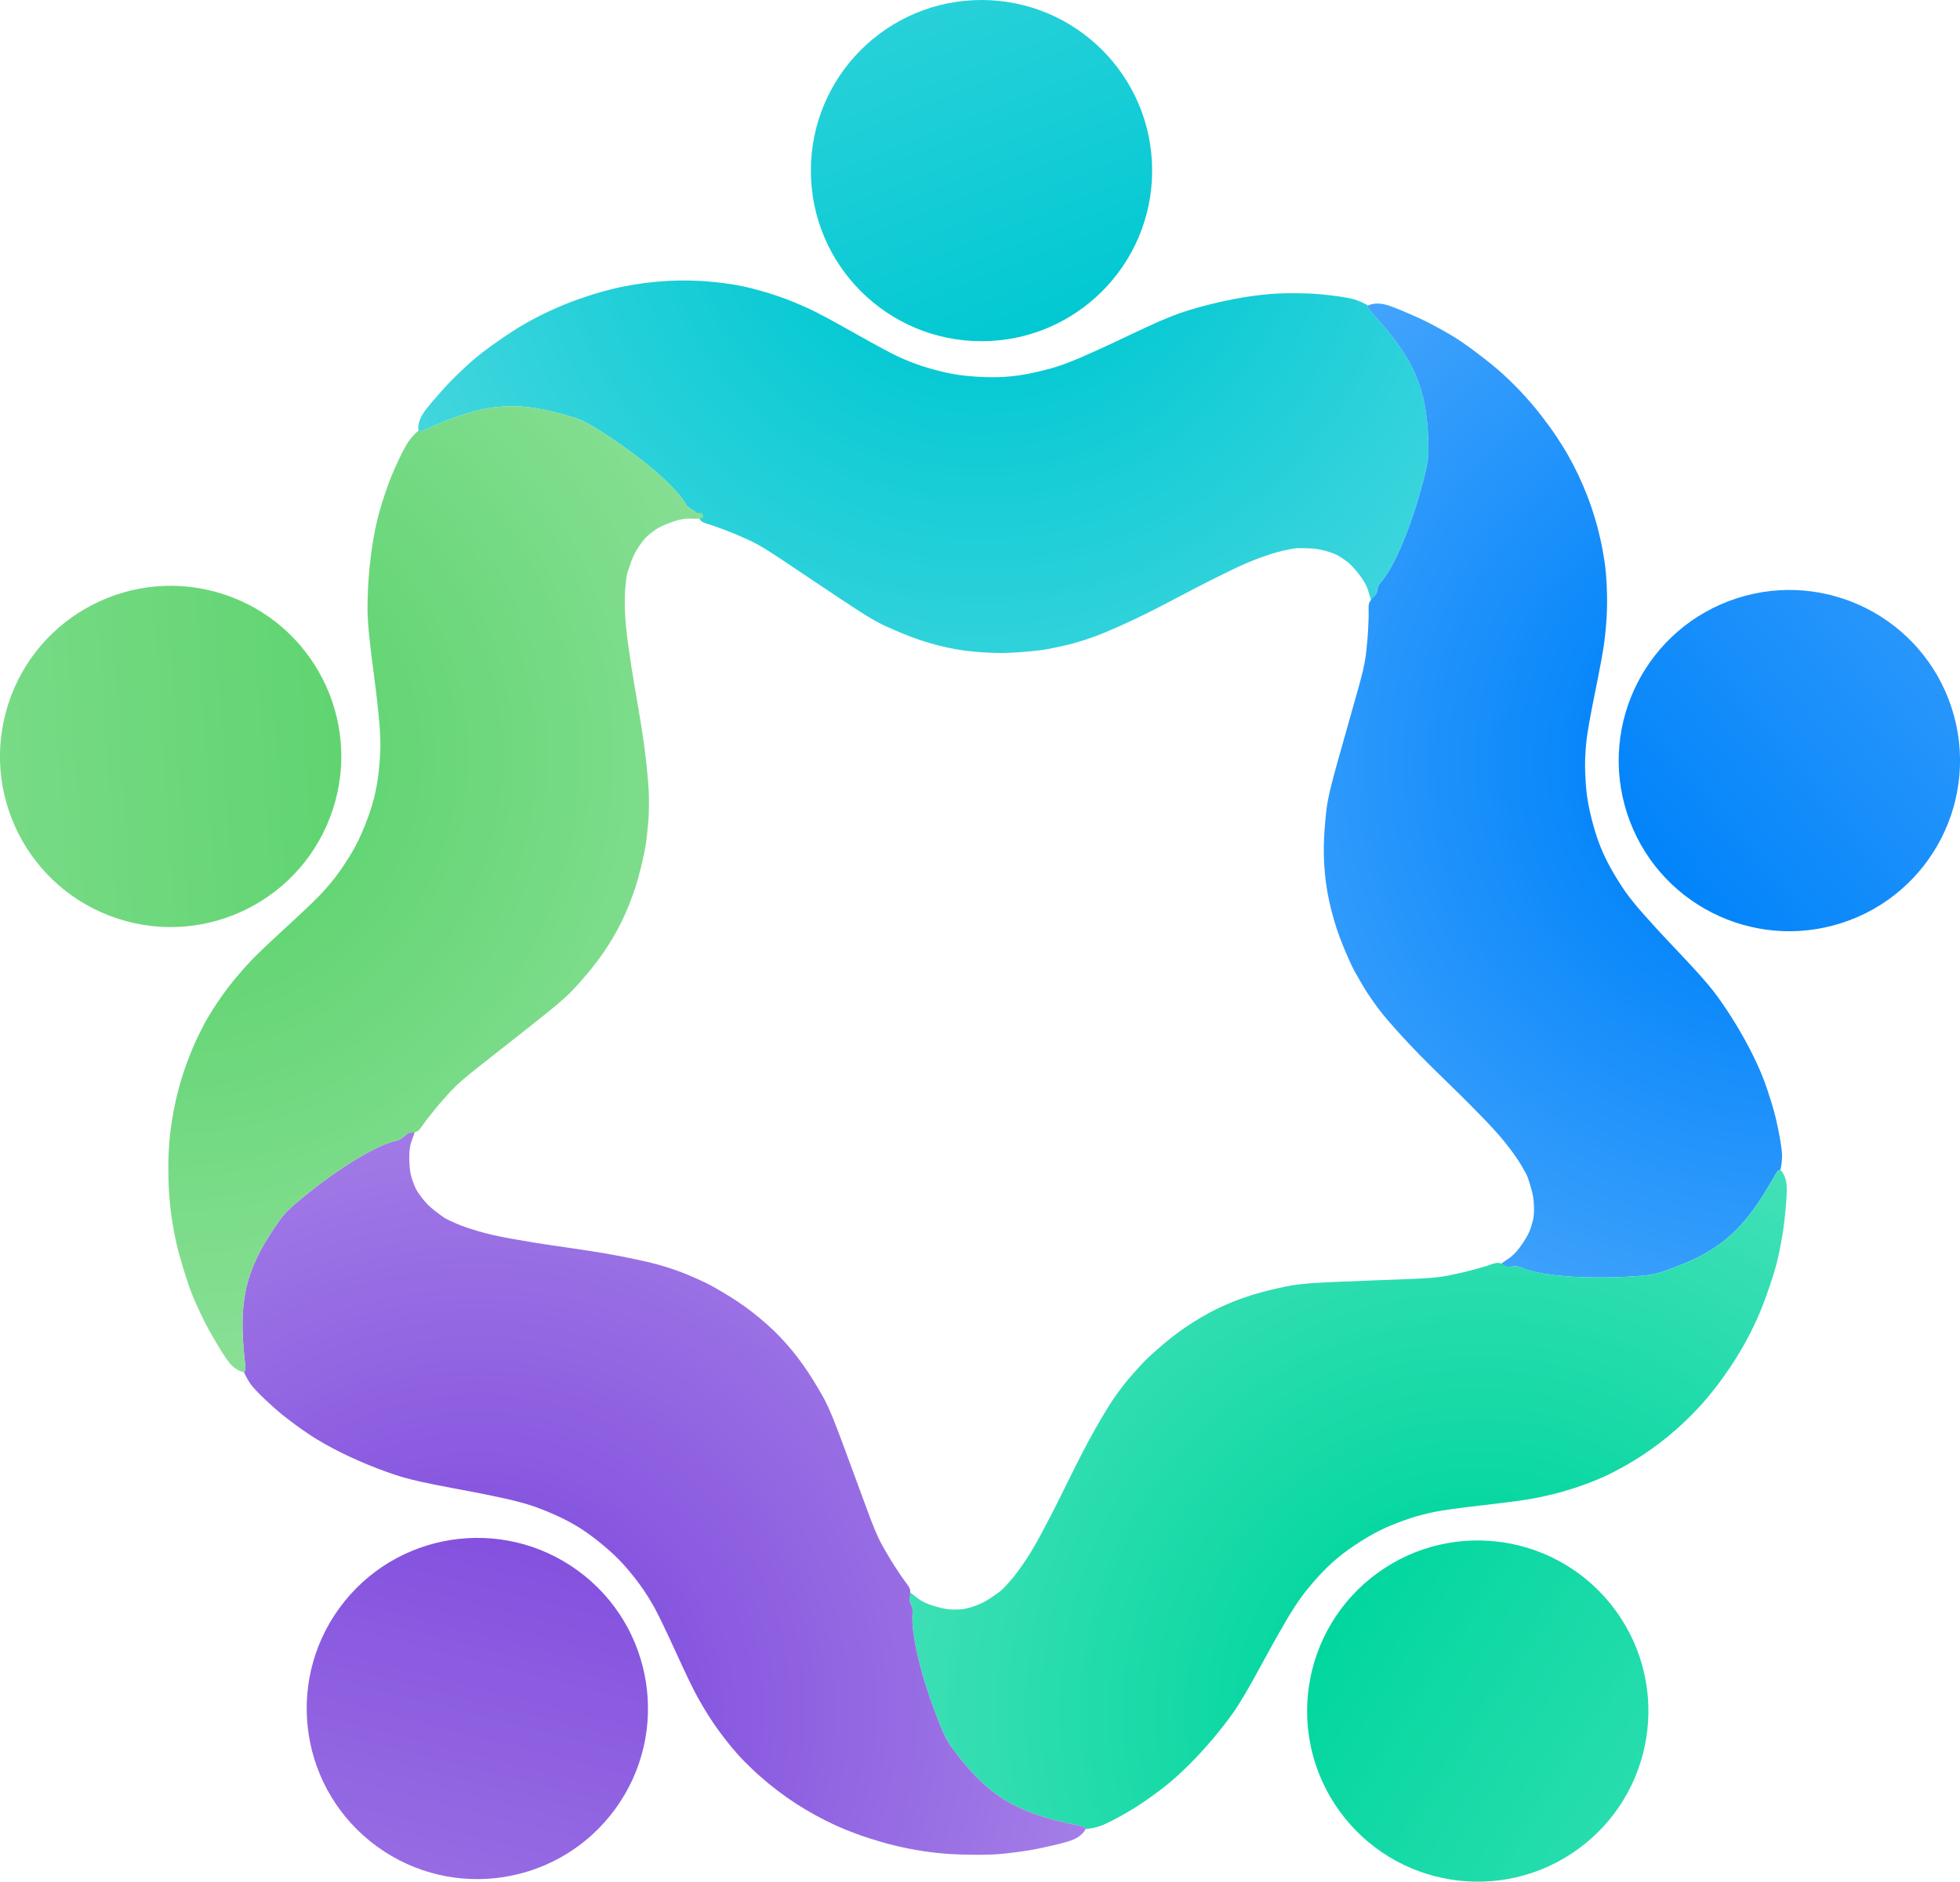
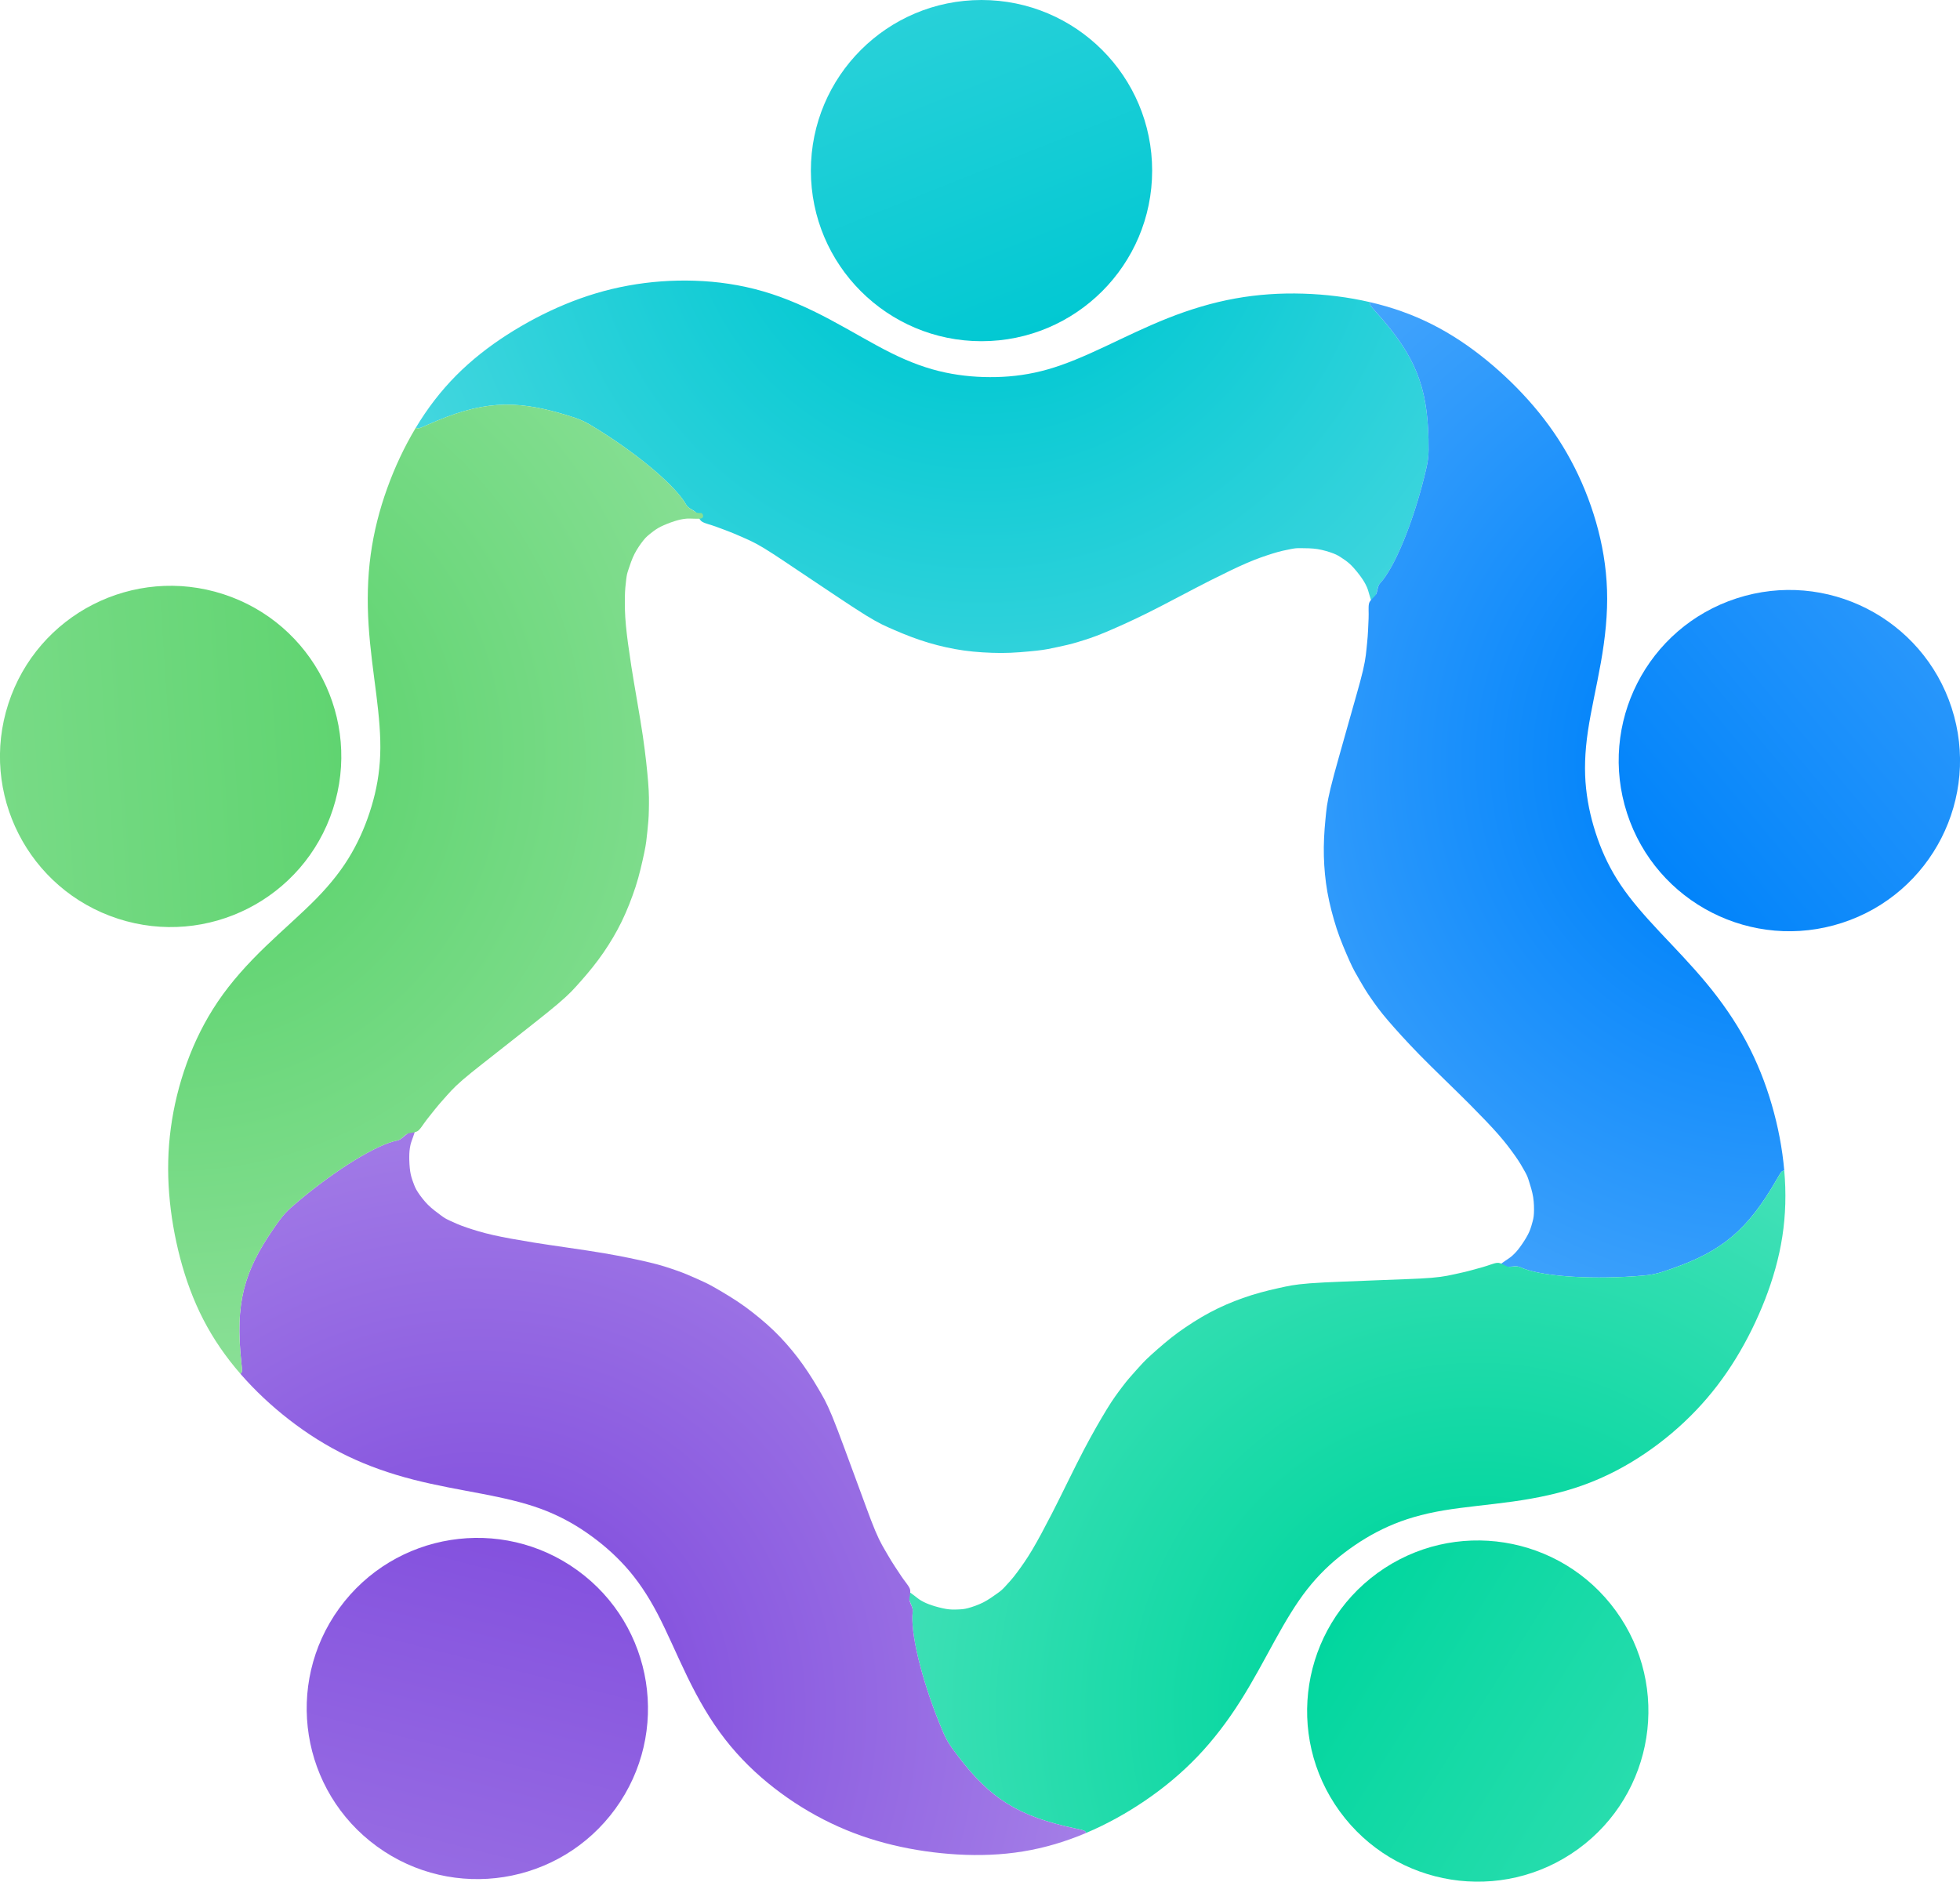
<svg xmlns="http://www.w3.org/2000/svg" viewBox="10.28 9.17 680.45 653.39" width="680.45" height="653.39" role="img" aria-label="Balsm - five identical figures joined in a symmetric ring">
  <defs>
    <radialGradient id="f-emerald" gradientUnits="userSpaceOnUse" cx="351.03" cy="68.41" r="430">
      <stop offset="0.12" stop-color="#5FD470" />
      <stop offset="0.55" stop-color="#8FE19B" />
      <stop offset="1" stop-color="#DCF6E0" />
    </radialGradient>
    <radialGradient id="f-teal" gradientUnits="userSpaceOnUse" cx="351.03" cy="68.41" r="430">
      <stop offset="0.12" stop-color="#00C8D2" />
      <stop offset="0.55" stop-color="#4CD8E0" />
      <stop offset="1" stop-color="#C7F3F5" />
    </radialGradient>
    <radialGradient id="f-blue" gradientUnits="userSpaceOnUse" cx="351.03" cy="68.41" r="430">
      <stop offset="0.12" stop-color="#0083FA" />
      <stop offset="0.55" stop-color="#4CA8FC" />
      <stop offset="1" stop-color="#C7E4FE" />
    </radialGradient>
    <radialGradient id="f-mint" gradientUnits="userSpaceOnUse" cx="351.03" cy="68.41" r="430">
      <stop offset="0.12" stop-color="#00D69E" />
      <stop offset="0.55" stop-color="#4CE2BB" />
      <stop offset="1" stop-color="#C7F6EA" />
    </radialGradient>
    <radialGradient id="f-violet" gradientUnits="userSpaceOnUse" cx="351.03" cy="68.41" r="430">
      <stop offset="0.12" stop-color="#8350DE" />
      <stop offset="0.55" stop-color="#A884E8" />
      <stop offset="1" stop-color="#E4D8F8" />
    </radialGradient>
    <linearGradient id="f-dot-emerald" gradientUnits="userSpaceOnUse" x1="327.3" y1="9.2" x2="374.7" y2="127.7">
      <stop offset="0" stop-color="#79DB87" />
      <stop offset="1" stop-color="#5FD470" />
    </linearGradient>
    <linearGradient id="f-dot-teal" gradientUnits="userSpaceOnUse" x1="327.3" y1="9.2" x2="374.7" y2="127.7">
      <stop offset="0" stop-color="#29D1D9" />
      <stop offset="1" stop-color="#00C8D2" />
    </linearGradient>
    <linearGradient id="f-dot-blue" gradientUnits="userSpaceOnUse" x1="327.3" y1="9.2" x2="374.7" y2="127.7">
      <stop offset="0" stop-color="#2997FB" />
      <stop offset="1" stop-color="#0083FA" />
    </linearGradient>
    <linearGradient id="f-dot-mint" gradientUnits="userSpaceOnUse" x1="327.3" y1="9.2" x2="374.7" y2="127.7">
      <stop offset="0" stop-color="#29DDAE" />
      <stop offset="1" stop-color="#00D69E" />
    </linearGradient>
    <linearGradient id="f-dot-violet" gradientUnits="userSpaceOnUse" x1="327.3" y1="9.2" x2="374.7" y2="127.7">
      <stop offset="0" stop-color="#976CE3" />
      <stop offset="1" stop-color="#8350DE" />
    </linearGradient>
-     <path id="ring-petal-shape-smooth" d="M155.54,158.69 C156.43,159.08 156.51,159.06 159.57,157.67 C178.01,149.31 188.92,148.25 206.17,153.16 C211.95,154.82 213.07,155.31 218.26,158.56 C232.66,167.59 245.03,178.17 248.51,184.44 C249.16,185.62 250.66,186.07 251.69,186.94 C252.53,187.65 252.90,189.72 254.12,190.38 C255.34,191.06 256.90,191.31 259.04,192.12 C261.18,192.93 264.19,193.99 266.94,195.23 C269.70,196.47 271.50,197.09 275.57,199.55 C279.64,202.00 285.45,206.07 291.34,209.95 C297.23,213.83 305.99,219.84 310.91,222.85 C315.83,225.85 317.25,226.39 320.88,227.98 C324.51,229.57 328.68,231.19 332.69,232.37 C336.69,233.55 340.71,234.46 344.90,235.05 C349.10,235.64 353.68,235.89 357.86,235.91 C362.05,235.92 366.79,235.46 370.04,235.12 C373.29,234.78 374.93,234.38 377.36,233.87 C379.80,233.35 381.94,232.89 384.66,232.05 C387.39,231.22 389.76,230.50 393.72,228.85 C397.68,227.19 402.34,225.13 408.43,222.13 C414.51,219.13 424.44,213.76 430.24,210.84 C436.03,207.93 439.56,206.22 443.21,204.64 C446.87,203.06 449.62,202.16 452.15,201.36 C454.69,200.56 456.81,200.13 458.44,199.82 C460.07,199.52 460.37,199.50 461.92,199.51 C463.46,199.51 465.85,199.54 467.72,199.84 C469.59,200.14 471.68,200.77 473.12,201.32 C474.57,201.86 475.35,202.40 476.41,203.11 C477.47,203.81 478.42,204.49 479.48,205.56 C480.54,206.63 481.87,208.26 482.76,209.51 C483.65,210.76 484.20,211.65 484.84,213.08 C485.47,214.50 485.99,217.32 486.56,218.07 C487.11,218.79 487.85,218.45 488.21,217.90 C488.63,217.39 487.69,216.52 488.06,215.43 C488.49,214.15 488.54,212.62 489.46,211.63 C494.35,206.39 500.58,191.35 504.72,174.87 C506.21,168.93 506.33,167.71 506.12,161.70 C505.46,143.78 501.08,133.73 487.43,118.77 C485.17,116.29 485.12,116.23 485.22,115.26 C483.98,114.54 481.83,113.40 479.46,112.88 C477.07,112.36 474.53,111.98 471.79,111.68 C469.04,111.37 466.45,111.11 463.01,111.04 C459.57,110.97 455.28,110.93 451.15,111.27 C447.01,111.62 442.60,112.25 438.19,113.11 C433.78,113.96 428.88,115.15 424.69,116.40 C420.50,117.65 418.46,118.31 413.06,120.63 C407.65,122.95 397.62,127.87 392.25,130.30 C386.87,132.73 384.06,133.97 380.79,135.21 C377.52,136.45 375.52,137.02 372.64,137.75 C369.75,138.48 366.53,139.18 363.51,139.58 C360.48,139.98 357.77,140.19 354.47,140.16 C351.18,140.14 347.04,139.88 343.74,139.44 C340.44,139.01 337.63,138.34 334.70,137.55 C331.76,136.76 329.08,135.91 326.13,134.72 C323.19,133.53 321.85,132.96 317.04,130.42 C312.22,127.88 302.10,122.05 297.26,119.48 C292.41,116.90 290.98,116.27 287.95,114.96 C284.93,113.64 282.17,112.59 279.10,111.58 C276.03,110.57 272.45,109.57 269.54,108.89 C266.63,108.21 264.26,107.86 261.62,107.50 C258.98,107.14 256.35,106.90 253.72,106.74 C251.09,106.59 248.47,106.54 245.86,106.58 C243.25,106.62 240.65,106.77 238.07,107.01 C235.50,107.24 232.94,107.57 230.40,107.99 C227.87,108.41 225.51,108.87 222.87,109.52 C220.23,110.17 217.43,110.96 214.58,111.89 C211.73,112.83 208.74,113.88 205.76,115.12 C202.77,116.36 199.63,117.79 196.68,119.33 C193.73,120.86 191.23,122.27 188.04,124.33 C184.85,126.40 180.51,129.43 177.54,131.72 C174.58,134.02 172.53,135.95 170.26,138.09 C167.99,140.24 166.17,142.04 163.93,144.57 C161.70,147.10 158.20,150.93 156.85,153.26 C155.44,155.66 155.41,157.62 155.54,158.69 Z" />
+     <path id="ring-petal-shape-smooth" d="M154.62,157.72 C155.51,158.11 155.58,158.08 158.67,156.7 C177.27,148.39 188.69,147.85 206.09,153.04 C211.93,154.79 213.06,155.3 218.26,158.56 C232.66,167.59 245.03,178.17 248.51,184.44 C249.16,185.62 250.66,186.07 251.69,186.94 C252.53,187.65 252.9,189.72 254.12,190.38 C255.34,191.06 256.9,191.31 259.04,192.12 C261.18,192.93 264.19,193.99 266.94,195.23 C269.7,196.47 271.5,197.09 275.57,199.55 C279.64,202 285.45,206.07 291.34,209.95 C297.23,213.83 305.99,219.84 310.91,222.85 C315.83,225.85 317.25,226.39 320.88,227.98 C324.51,229.57 328.68,231.19 332.69,232.37 C336.69,233.55 340.71,234.46 344.9,235.05 C349.1,235.64 353.68,235.89 357.86,235.91 C362.05,235.92 366.79,235.46 370.04,235.12 C373.29,234.78 374.93,234.38 377.36,233.87 C379.8,233.35 381.94,232.89 384.66,232.05 C387.39,231.22 389.76,230.5 393.72,228.85 C397.68,227.19 402.34,225.13 408.43,222.13 C414.51,219.13 424.44,213.76 430.24,210.84 C436.03,207.93 439.56,206.22 443.21,204.64 C446.87,203.06 449.62,202.16 452.15,201.36 C454.69,200.56 456.81,200.13 458.44,199.82 C460.07,199.52 460.37,199.5 461.92,199.51 C463.46,199.51 465.85,199.54 467.72,199.84 C469.59,200.14 471.68,200.77 473.12,201.32 C474.57,201.86 475.35,202.4 476.41,203.11 C477.47,203.81 478.42,204.49 479.48,205.56 C480.54,206.63 481.87,208.26 482.76,209.51 C483.65,210.76 484.2,211.65 484.84,213.08 C485.47,214.5 485.99,217.32 486.56,218.07 C487.11,218.79 487.85,218.45 488.21,217.9 C488.63,217.39 487.69,216.52 488.06,215.43 C488.49,214.15 488.54,212.62 489.46,211.63 C494.35,206.39 500.58,191.35 504.72,174.87 C506.21,168.91 506.36,167.68 506.21,161.59 C505.77,143.43 501.73,132.74 488.08,117.62 C485.81,115.1 485.76,115.05 485.86,114.08 C478.33,112.34 470.57,111.38 462.76,111.14 C454.94,110.89 447.04,111.39 439.14,112.81 C431.24,114.23 423.36,116.61 415.68,119.66 C408.01,122.7 400.61,126.35 393.66,129.62 C386.69,132.89 380.22,135.68 374.05,137.43 C367.87,139.19 361.98,139.97 356.11,140.1 C350.25,140.23 344.41,139.78 338.44,138.52 C332.45,137.26 326.33,135.06 319.69,131.76 C313.09,128.48 305.98,124.15 298.44,120.13 C290.89,116.1 283.04,112.58 275.14,110.31 C267.24,108.03 259.34,106.91 251.51,106.65 C243.69,106.39 235.92,106.96 228.37,108.34 C220.8,109.71 213.49,111.93 206.47,114.84 C199.46,117.75 192.73,121.31 186.35,125.4 C179.98,129.5 173.97,134.18 168.62,139.58 C163.26,144.98 158.59,151.09 154.62,157.72 Z" />
    <circle id="dot-petal-shape" cx="351.03" cy="68.41" r="59.24" />
    <clipPath id="ring-clip">
      <use href="#ring-petal-shape-smooth" />
      <use href="#ring-petal-shape-smooth" transform="rotate(72 350.27 363.854)" />
      <use href="#ring-petal-shape-smooth" transform="rotate(144 350.27 363.854)" />
      <use href="#ring-petal-shape-smooth" transform="rotate(216 350.27 363.854)" />
      <use href="#ring-petal-shape-smooth" transform="rotate(288 350.27 363.854)" />
    </clipPath>
  </defs>
  <g id="ring" clip-path="url(#ring-clip)">
    <g id="ring-top" fill="url(#f-teal)">
      <use href="#ring-petal-shape-smooth" />
    </g>
    <g id="ring-right" fill="url(#f-blue)" transform="rotate(72 350.27 363.854)">
      <use href="#ring-petal-shape-smooth" />
    </g>
    <g id="ring-lower-right" fill="url(#f-mint)" transform="rotate(144 350.27 363.854)">
      <use href="#ring-petal-shape-smooth" />
    </g>
    <g id="ring-lower-left" fill="url(#f-violet)" transform="rotate(216 350.27 363.854)">
      <use href="#ring-petal-shape-smooth" />
    </g>
    <g id="ring-left" fill="url(#f-emerald)" transform="rotate(288 350.27 363.854)">
      <use href="#ring-petal-shape-smooth" />
    </g>
  </g>
  <g id="dots">
    <g id="dot-top" fill="url(#f-dot-teal)">
      <use href="#dot-petal-shape" />
    </g>
    <g id="dot-right" fill="url(#f-dot-blue)" transform="rotate(72 350.27 363.854)">
      <use href="#dot-petal-shape" />
    </g>
    <g id="dot-lower-right" fill="url(#f-dot-mint)" transform="rotate(144 350.27 363.854)">
      <use href="#dot-petal-shape" />
    </g>
    <g id="dot-lower-left" fill="url(#f-dot-violet)" transform="rotate(216 350.27 363.854)">
      <use href="#dot-petal-shape" />
    </g>
    <g id="dot-left" fill="url(#f-dot-emerald)" transform="rotate(288 350.27 363.854)">
      <use href="#dot-petal-shape" />
    </g>
  </g>
</svg>
